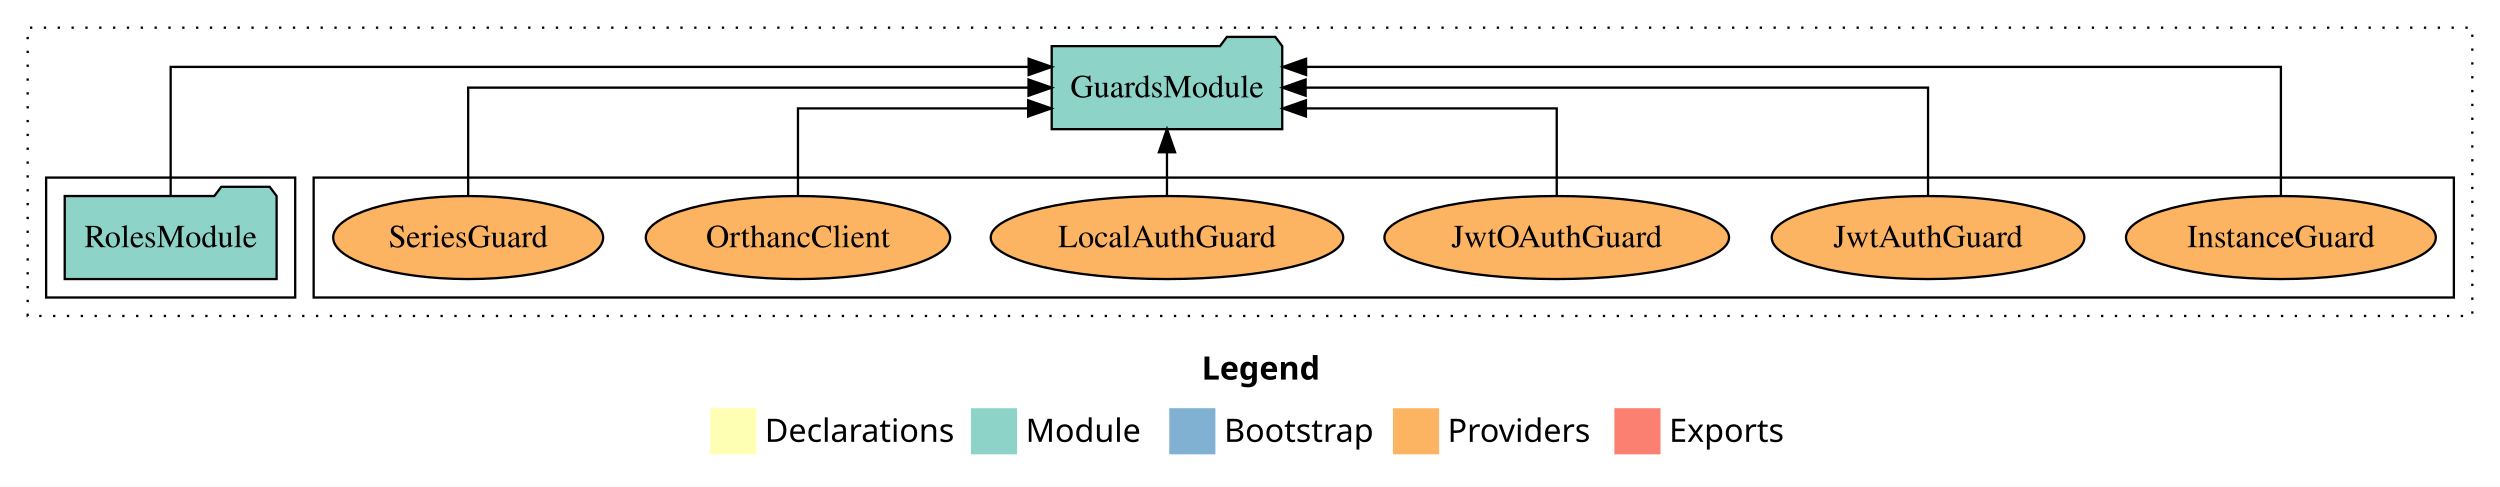
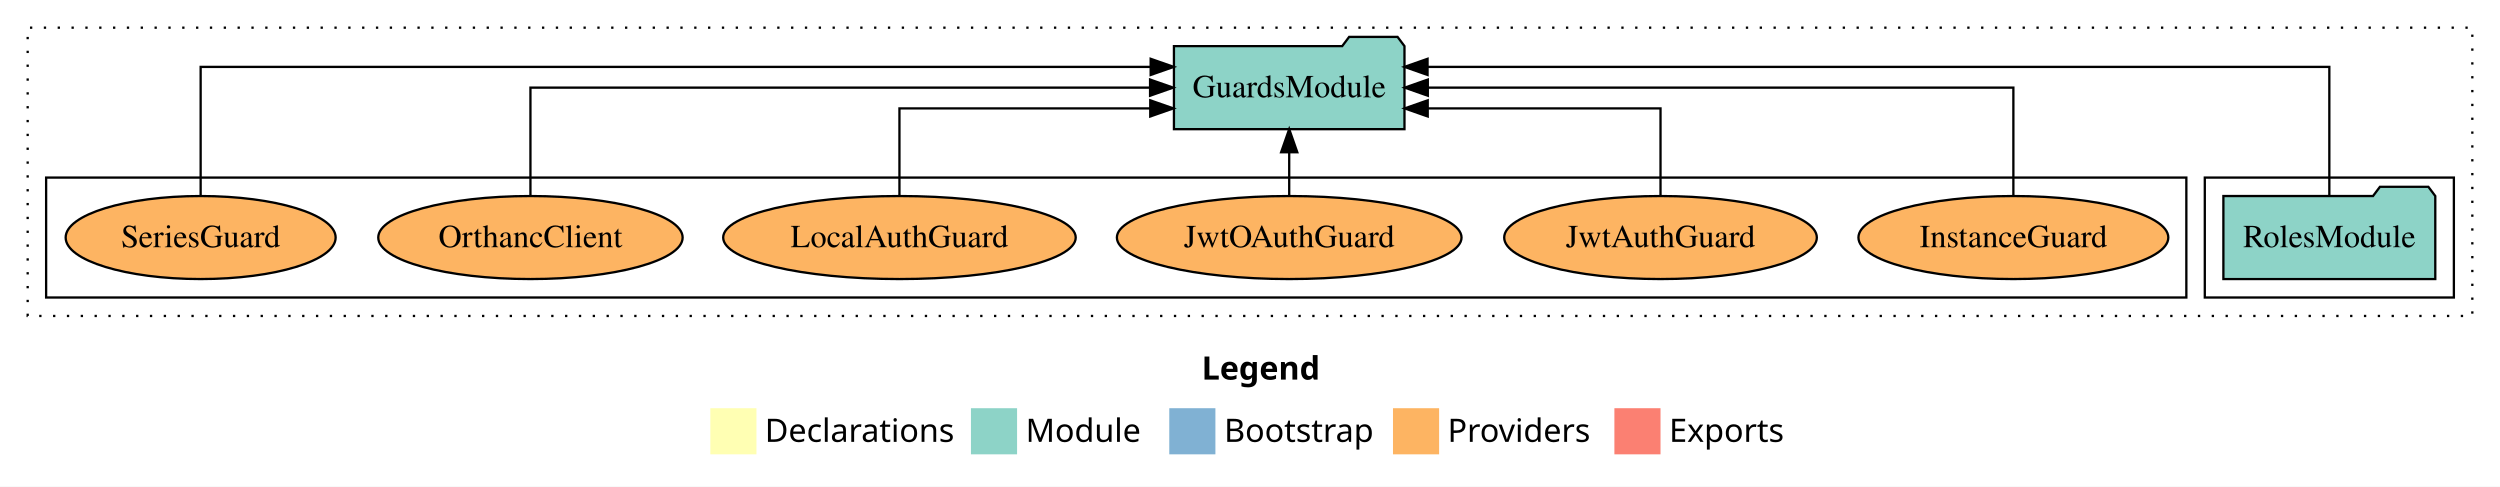
<svg xmlns="http://www.w3.org/2000/svg" width="1084pt" height="211pt" viewBox="0.00 0.00 1084.00 211.00">
  <g id="graph0" class="graph" transform="scale(1 1) rotate(0) translate(4 207)">
    <polygon fill="white" stroke="transparent" points="-4,4 -4,-207 1080,-207 1080,4 -4,4" />
    <text text-anchor="start" x="517.01" y="-42.4" font-family="Times-12" font-weight="bold" font-size="14.00">Legend</text>
    <polygon fill="#ffffb3" stroke="transparent" points="304,-10 304,-30 324,-30 324,-10 304,-10" />
    <text text-anchor="start" x="327.63" y="-15.4" font-family="Times-12" font-size="14.00">  Declarations</text>
    <polygon fill="#8dd3c7" stroke="transparent" points="417,-10 417,-30 437,-30 437,-10 417,-10" />
    <text text-anchor="start" x="440.73" y="-15.4" font-family="Times-12" font-size="14.00">  Module</text>
    <polygon fill="#80b1d3" stroke="transparent" points="503,-10 503,-30 523,-30 523,-10 503,-10" />
    <text text-anchor="start" x="526.78" y="-15.4" font-family="Times-12" font-size="14.00">  Bootstrap</text>
    <polygon fill="#fdb462" stroke="transparent" points="600,-10 600,-30 620,-30 620,-10 600,-10" />
    <text text-anchor="start" x="623.67" y="-15.4" font-family="Times-12" font-size="14.00">  Providers</text>
    <polygon fill="#fb8072" stroke="transparent" points="696,-10 696,-30 716,-30 716,-10 696,-10" />
    <text text-anchor="start" x="719.73" y="-15.4" font-family="Times-12" font-size="14.00">  Exports</text>
    <g id="clust1" class="cluster">
      <polygon fill="none" stroke="black" stroke-dasharray="1,5" points="8,-70 8,-195 1068,-195 1068,-70 8,-70" />
    </g>
+     <g id="clust3" class="cluster">
+       <polygon fill="none" stroke="black" points="952,-78 952,-130 1060,-130 1060,-78 952,-78" />
+     </g>
    <g id="clust6" class="cluster">
-       <polygon fill="none" stroke="black" points="132,-78 132,-130 1060,-130 1060,-78 132,-78" />
-     </g>
-     <g id="clust3" class="cluster">
-       <polygon fill="none" stroke="black" points="16,-78 16,-130 124,-130 124,-78 16,-78" />
+       <polygon fill="none" stroke="black" points="16,-78 16,-130 944,-130 944,-78 16,-78" />
    </g>
    <g id="node1" class="node">
-       <polygon fill="#8dd3c7" stroke="black" points="115.94,-122 112.94,-126 91.94,-126 88.94,-122 24.06,-122 24.06,-86 115.94,-86 115.94,-122" />
-       <text text-anchor="middle" x="70" y="-99.8" font-family="Times,serif" font-size="14.00">RolesModule</text>
+       <polygon fill="#8dd3c7" stroke="black" points="1051.94,-122 1048.94,-126 1027.94,-126 1024.94,-122 960.06,-122 960.06,-86 1051.94,-86 1051.94,-122" />
+       <text text-anchor="middle" x="1006" y="-99.8" font-family="Times,serif" font-size="14.00">RolesModule</text>
    </g>
    <g id="node2" class="node">
-       <polygon fill="#8dd3c7" stroke="black" points="551.98,-187 548.98,-191 527.98,-191 524.98,-187 452.02,-187 452.02,-151 551.98,-151 551.98,-187" />
-       <text text-anchor="middle" x="502" y="-164.8" font-family="Times,serif" font-size="14.00">GuardsModule</text>
+       <polygon fill="#8dd3c7" stroke="black" points="604.98,-187 601.98,-191 580.98,-191 577.98,-187 505.02,-187 505.02,-151 604.98,-151 604.98,-187" />
+       <text text-anchor="middle" x="555" y="-164.8" font-family="Times,serif" font-size="14.00">GuardsModule</text>
    </g>
    <g id="edge1" class="edge">
-       <path fill="none" stroke="black" d="M70,-122.29C70,-144.21 70,-178 70,-178 70,-178 442.02,-178 442.02,-178" />
-       <polygon fill="black" stroke="black" points="442.02,-181.5 452.02,-178 442.02,-174.5 442.02,-181.5" />
+       <path fill="none" stroke="black" d="M1006,-122.29C1006,-144.21 1006,-178 1006,-178 1006,-178 614.99,-178 614.99,-178" />
+       <polygon fill="black" stroke="black" points="614.99,-174.5 604.99,-178 614.99,-181.5 614.99,-174.5" />
    </g>
    <g id="node3" class="node">
-       <ellipse fill="#fdb462" stroke="black" cx="985" cy="-104" rx="67.18" ry="18" />
-       <text text-anchor="middle" x="985" y="-99.8" font-family="Times,serif" font-size="14.00">InstanceGuard</text>
+       <ellipse fill="#fdb462" stroke="black" cx="869" cy="-104" rx="67.18" ry="18" />
+       <text text-anchor="middle" x="869" y="-99.8" font-family="Times,serif" font-size="14.00">InstanceGuard</text>
    </g>
    <g id="edge2" class="edge">
-       <path fill="none" stroke="black" d="M985,-122.29C985,-144.21 985,-178 985,-178 985,-178 562.32,-178 562.32,-178" />
-       <polygon fill="black" stroke="black" points="562.32,-174.5 552.32,-178 562.32,-181.5 562.32,-174.5" />
+       <path fill="none" stroke="black" d="M869,-122.11C869,-141.34 869,-169 869,-169 869,-169 615.1,-169 615.1,-169" />
+       <polygon fill="black" stroke="black" points="615.1,-165.5 605.1,-169 615.1,-172.5 615.1,-165.5" />
    </g>
    <g id="node4" class="node">
-       <ellipse fill="#fdb462" stroke="black" cx="832" cy="-104" rx="67.78" ry="18" />
-       <text text-anchor="middle" x="832" y="-99.8" font-family="Times,serif" font-size="14.00">JwtAuthGuard</text>
+       <ellipse fill="#fdb462" stroke="black" cx="716" cy="-104" rx="67.78" ry="18" />
+       <text text-anchor="middle" x="716" y="-99.8" font-family="Times,serif" font-size="14.00">JwtAuthGuard</text>
    </g>
    <g id="edge3" class="edge">
-       <path fill="none" stroke="black" d="M832,-122.11C832,-141.34 832,-169 832,-169 832,-169 562.12,-169 562.12,-169" />
-       <polygon fill="black" stroke="black" points="562.12,-165.5 552.12,-169 562.12,-172.5 562.12,-165.5" />
+       <path fill="none" stroke="black" d="M716,-122.03C716,-138.4 716,-160 716,-160 716,-160 615.06,-160 615.06,-160" />
+       <polygon fill="black" stroke="black" points="615.06,-156.5 605.06,-160 615.06,-163.5 615.06,-156.5" />
    </g>
    <g id="node5" class="node">
-       <ellipse fill="#fdb462" stroke="black" cx="671" cy="-104" rx="74.72" ry="18" />
-       <text text-anchor="middle" x="671" y="-99.8" font-family="Times,serif" font-size="14.00">JwtOAuthGuard</text>
+       <ellipse fill="#fdb462" stroke="black" cx="555" cy="-104" rx="74.72" ry="18" />
+       <text text-anchor="middle" x="555" y="-99.8" font-family="Times,serif" font-size="14.00">JwtOAuthGuard</text>
    </g>
    <g id="edge4" class="edge">
-       <path fill="none" stroke="black" d="M671,-122.03C671,-138.4 671,-160 671,-160 671,-160 562.25,-160 562.25,-160" />
-       <polygon fill="black" stroke="black" points="562.25,-156.5 552.25,-160 562.25,-163.5 562.25,-156.5" />
+       <path fill="none" stroke="black" d="M555,-122.11C555,-122.11 555,-140.99 555,-140.99" />
+       <polygon fill="black" stroke="black" points="551.5,-140.99 555,-150.99 558.5,-140.99 551.5,-140.99" />
    </g>
    <g id="node6" class="node">
-       <ellipse fill="#fdb462" stroke="black" cx="502" cy="-104" rx="76.43" ry="18" />
-       <text text-anchor="middle" x="502" y="-99.8" font-family="Times,serif" font-size="14.00">LocalAuthGuard</text>
+       <ellipse fill="#fdb462" stroke="black" cx="386" cy="-104" rx="76.43" ry="18" />
+       <text text-anchor="middle" x="386" y="-99.8" font-family="Times,serif" font-size="14.00">LocalAuthGuard</text>
    </g>
    <g id="edge5" class="edge">
-       <path fill="none" stroke="black" d="M502,-122.11C502,-122.11 502,-140.99 502,-140.99" />
-       <polygon fill="black" stroke="black" points="498.5,-140.99 502,-150.99 505.5,-140.99 498.5,-140.99" />
+       <path fill="none" stroke="black" d="M386,-122.03C386,-138.4 386,-160 386,-160 386,-160 494.75,-160 494.75,-160" />
+       <polygon fill="black" stroke="black" points="494.75,-163.5 504.75,-160 494.75,-156.5 494.75,-163.5" />
    </g>
    <g id="node7" class="node">
-       <ellipse fill="#fdb462" stroke="black" cx="342" cy="-104" rx="65.99" ry="18" />
-       <text text-anchor="middle" x="342" y="-99.8" font-family="Times,serif" font-size="14.00">OrthancClient</text>
+       <ellipse fill="#fdb462" stroke="black" cx="226" cy="-104" rx="65.99" ry="18" />
+       <text text-anchor="middle" x="226" y="-99.8" font-family="Times,serif" font-size="14.00">OrthancClient</text>
    </g>
    <g id="edge6" class="edge">
-       <path fill="none" stroke="black" d="M342,-122.03C342,-138.4 342,-160 342,-160 342,-160 441.81,-160 441.81,-160" />
-       <polygon fill="black" stroke="black" points="441.81,-163.5 451.81,-160 441.81,-156.5 441.81,-163.5" />
+       <path fill="none" stroke="black" d="M226,-122.11C226,-141.34 226,-169 226,-169 226,-169 494.67,-169 494.67,-169" />
+       <polygon fill="black" stroke="black" points="494.67,-172.5 504.67,-169 494.67,-165.5 494.67,-172.5" />
    </g>
    <g id="node8" class="node">
-       <ellipse fill="#fdb462" stroke="black" cx="199" cy="-104" rx="58.53" ry="18" />
-       <text text-anchor="middle" x="199" y="-99.8" font-family="Times,serif" font-size="14.00">SeriesGuard</text>
+       <ellipse fill="#fdb462" stroke="black" cx="83" cy="-104" rx="58.53" ry="18" />
+       <text text-anchor="middle" x="83" y="-99.8" font-family="Times,serif" font-size="14.00">SeriesGuard</text>
    </g>
    <g id="edge7" class="edge">
-       <path fill="none" stroke="black" d="M199,-122.11C199,-141.34 199,-169 199,-169 199,-169 441.97,-169 441.97,-169" />
-       <polygon fill="black" stroke="black" points="441.97,-172.5 451.97,-169 441.97,-165.5 441.97,-172.5" />
+       <path fill="none" stroke="black" d="M83,-122.29C83,-144.21 83,-178 83,-178 83,-178 494.93,-178 494.93,-178" />
+       <polygon fill="black" stroke="black" points="494.93,-181.5 504.93,-178 494.93,-174.5 494.93,-181.5" />
    </g>
  </g>
</svg>
